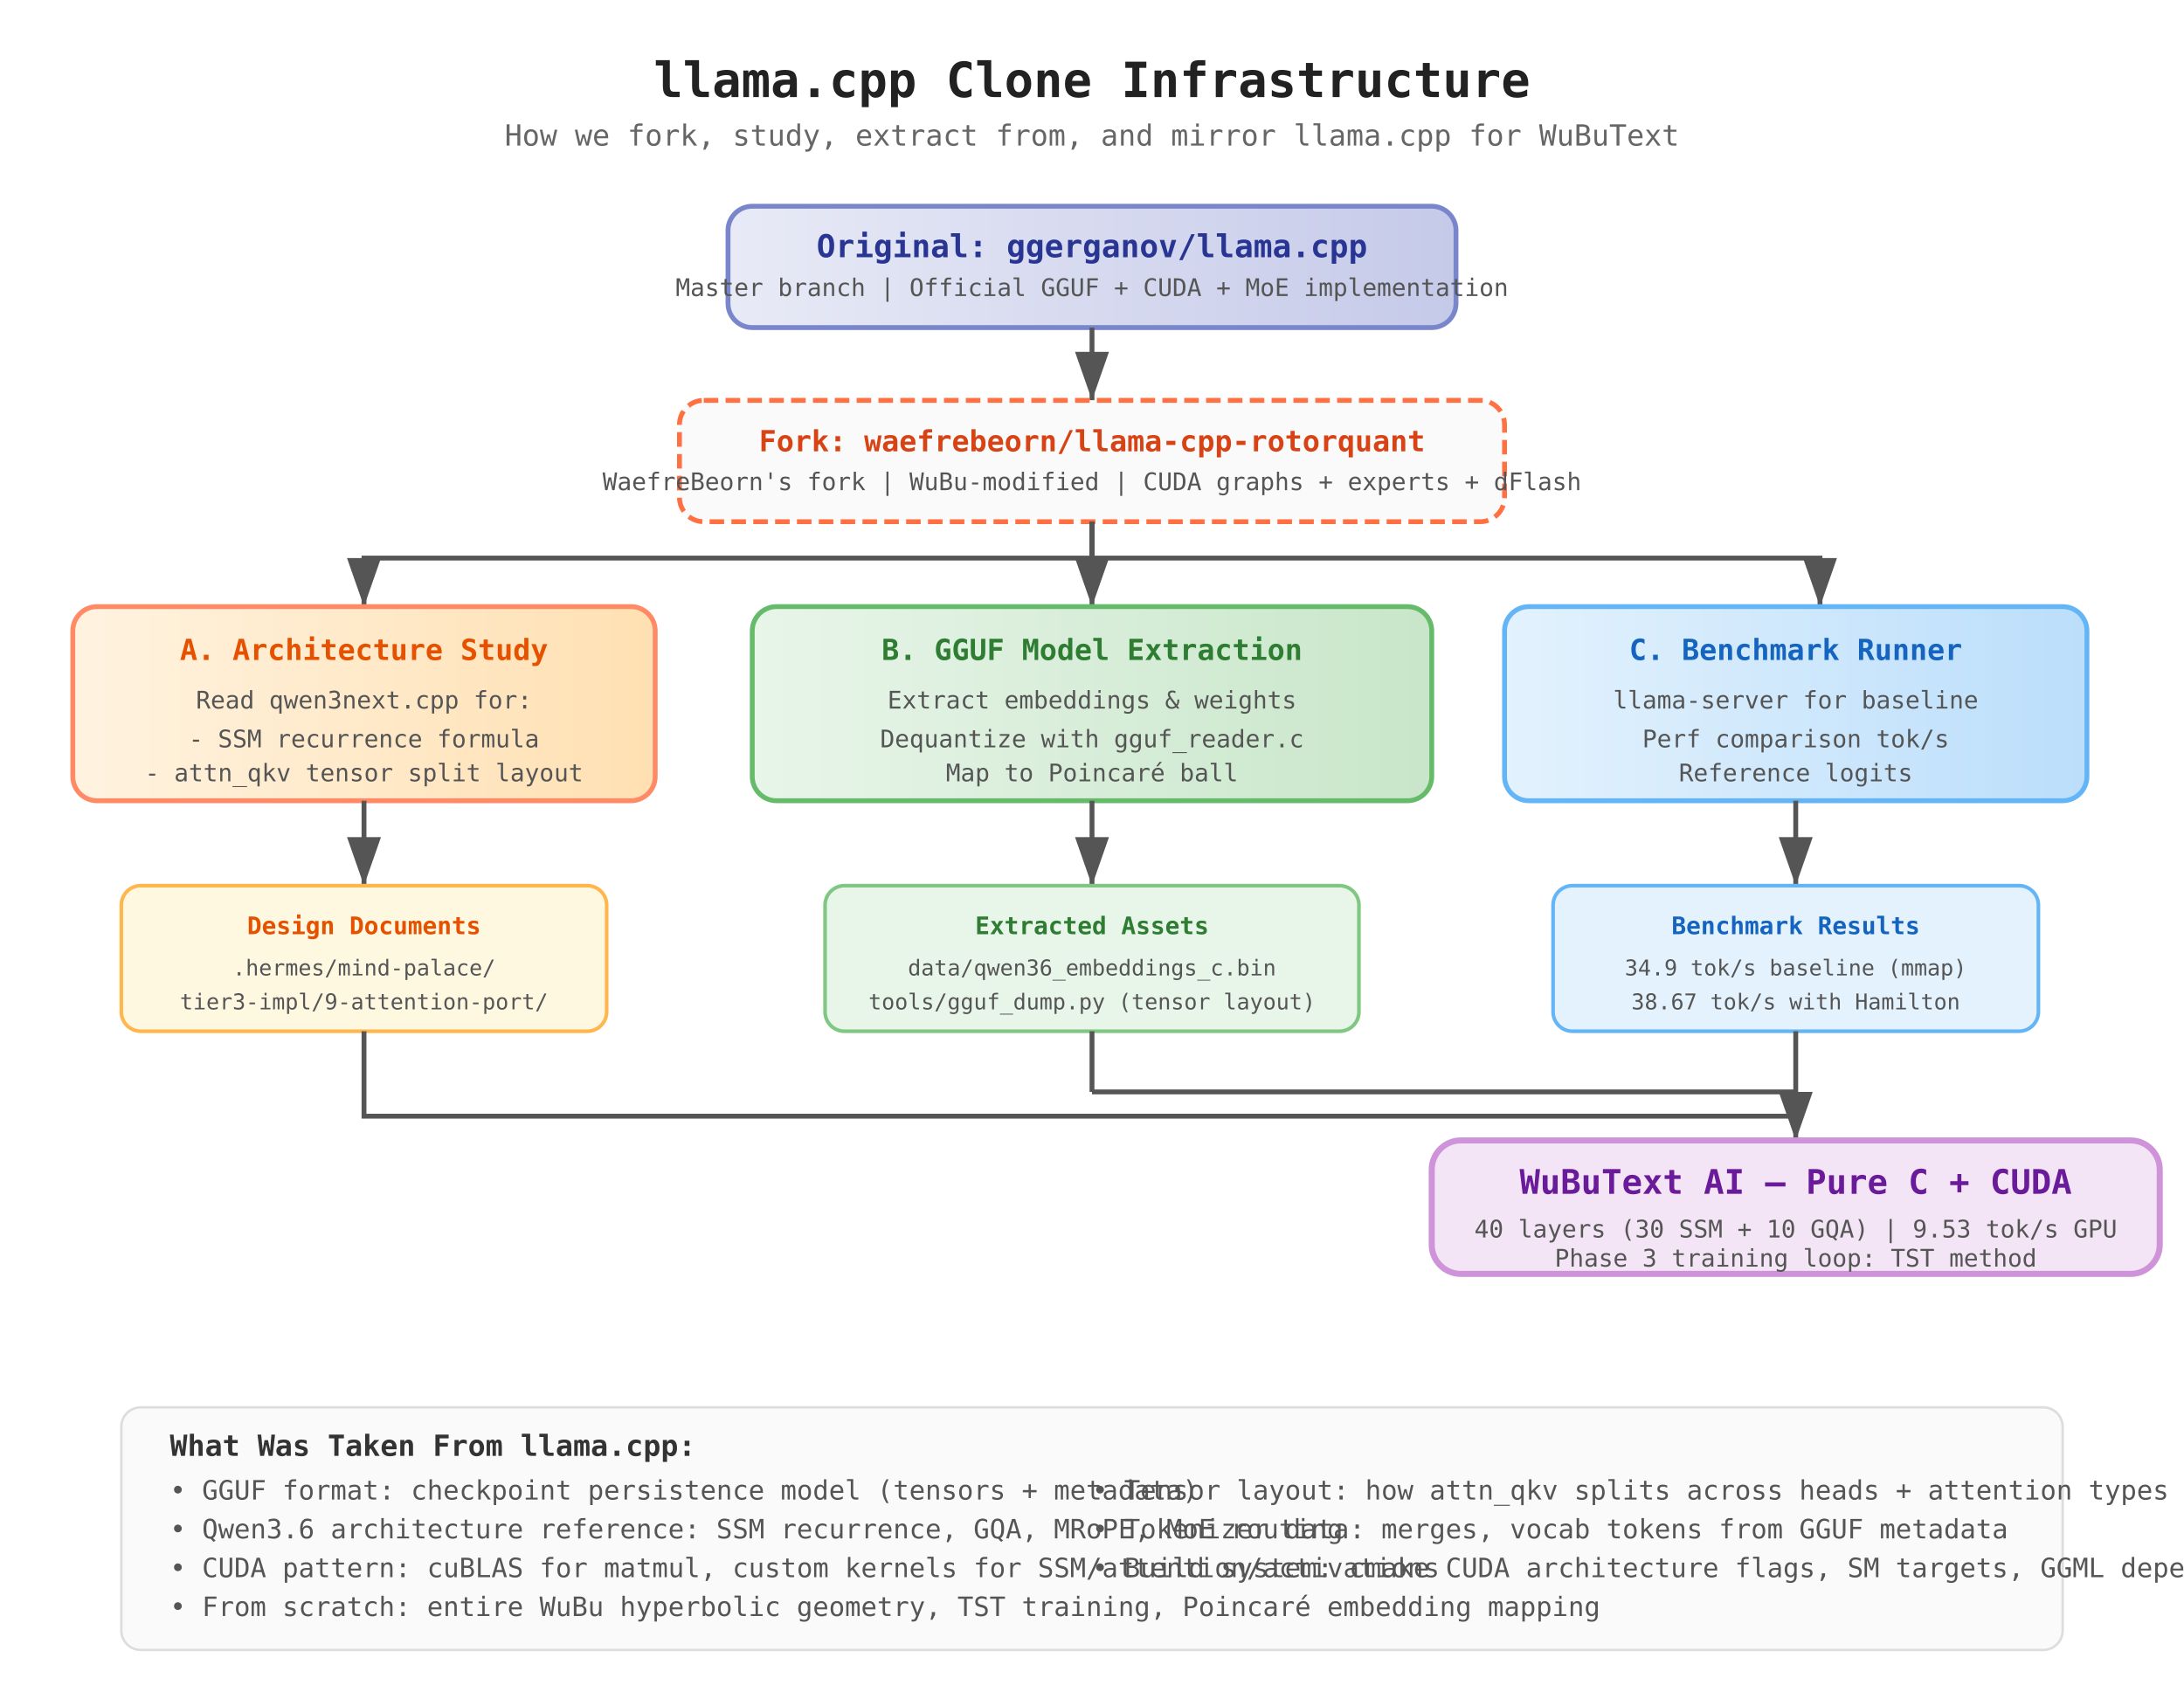
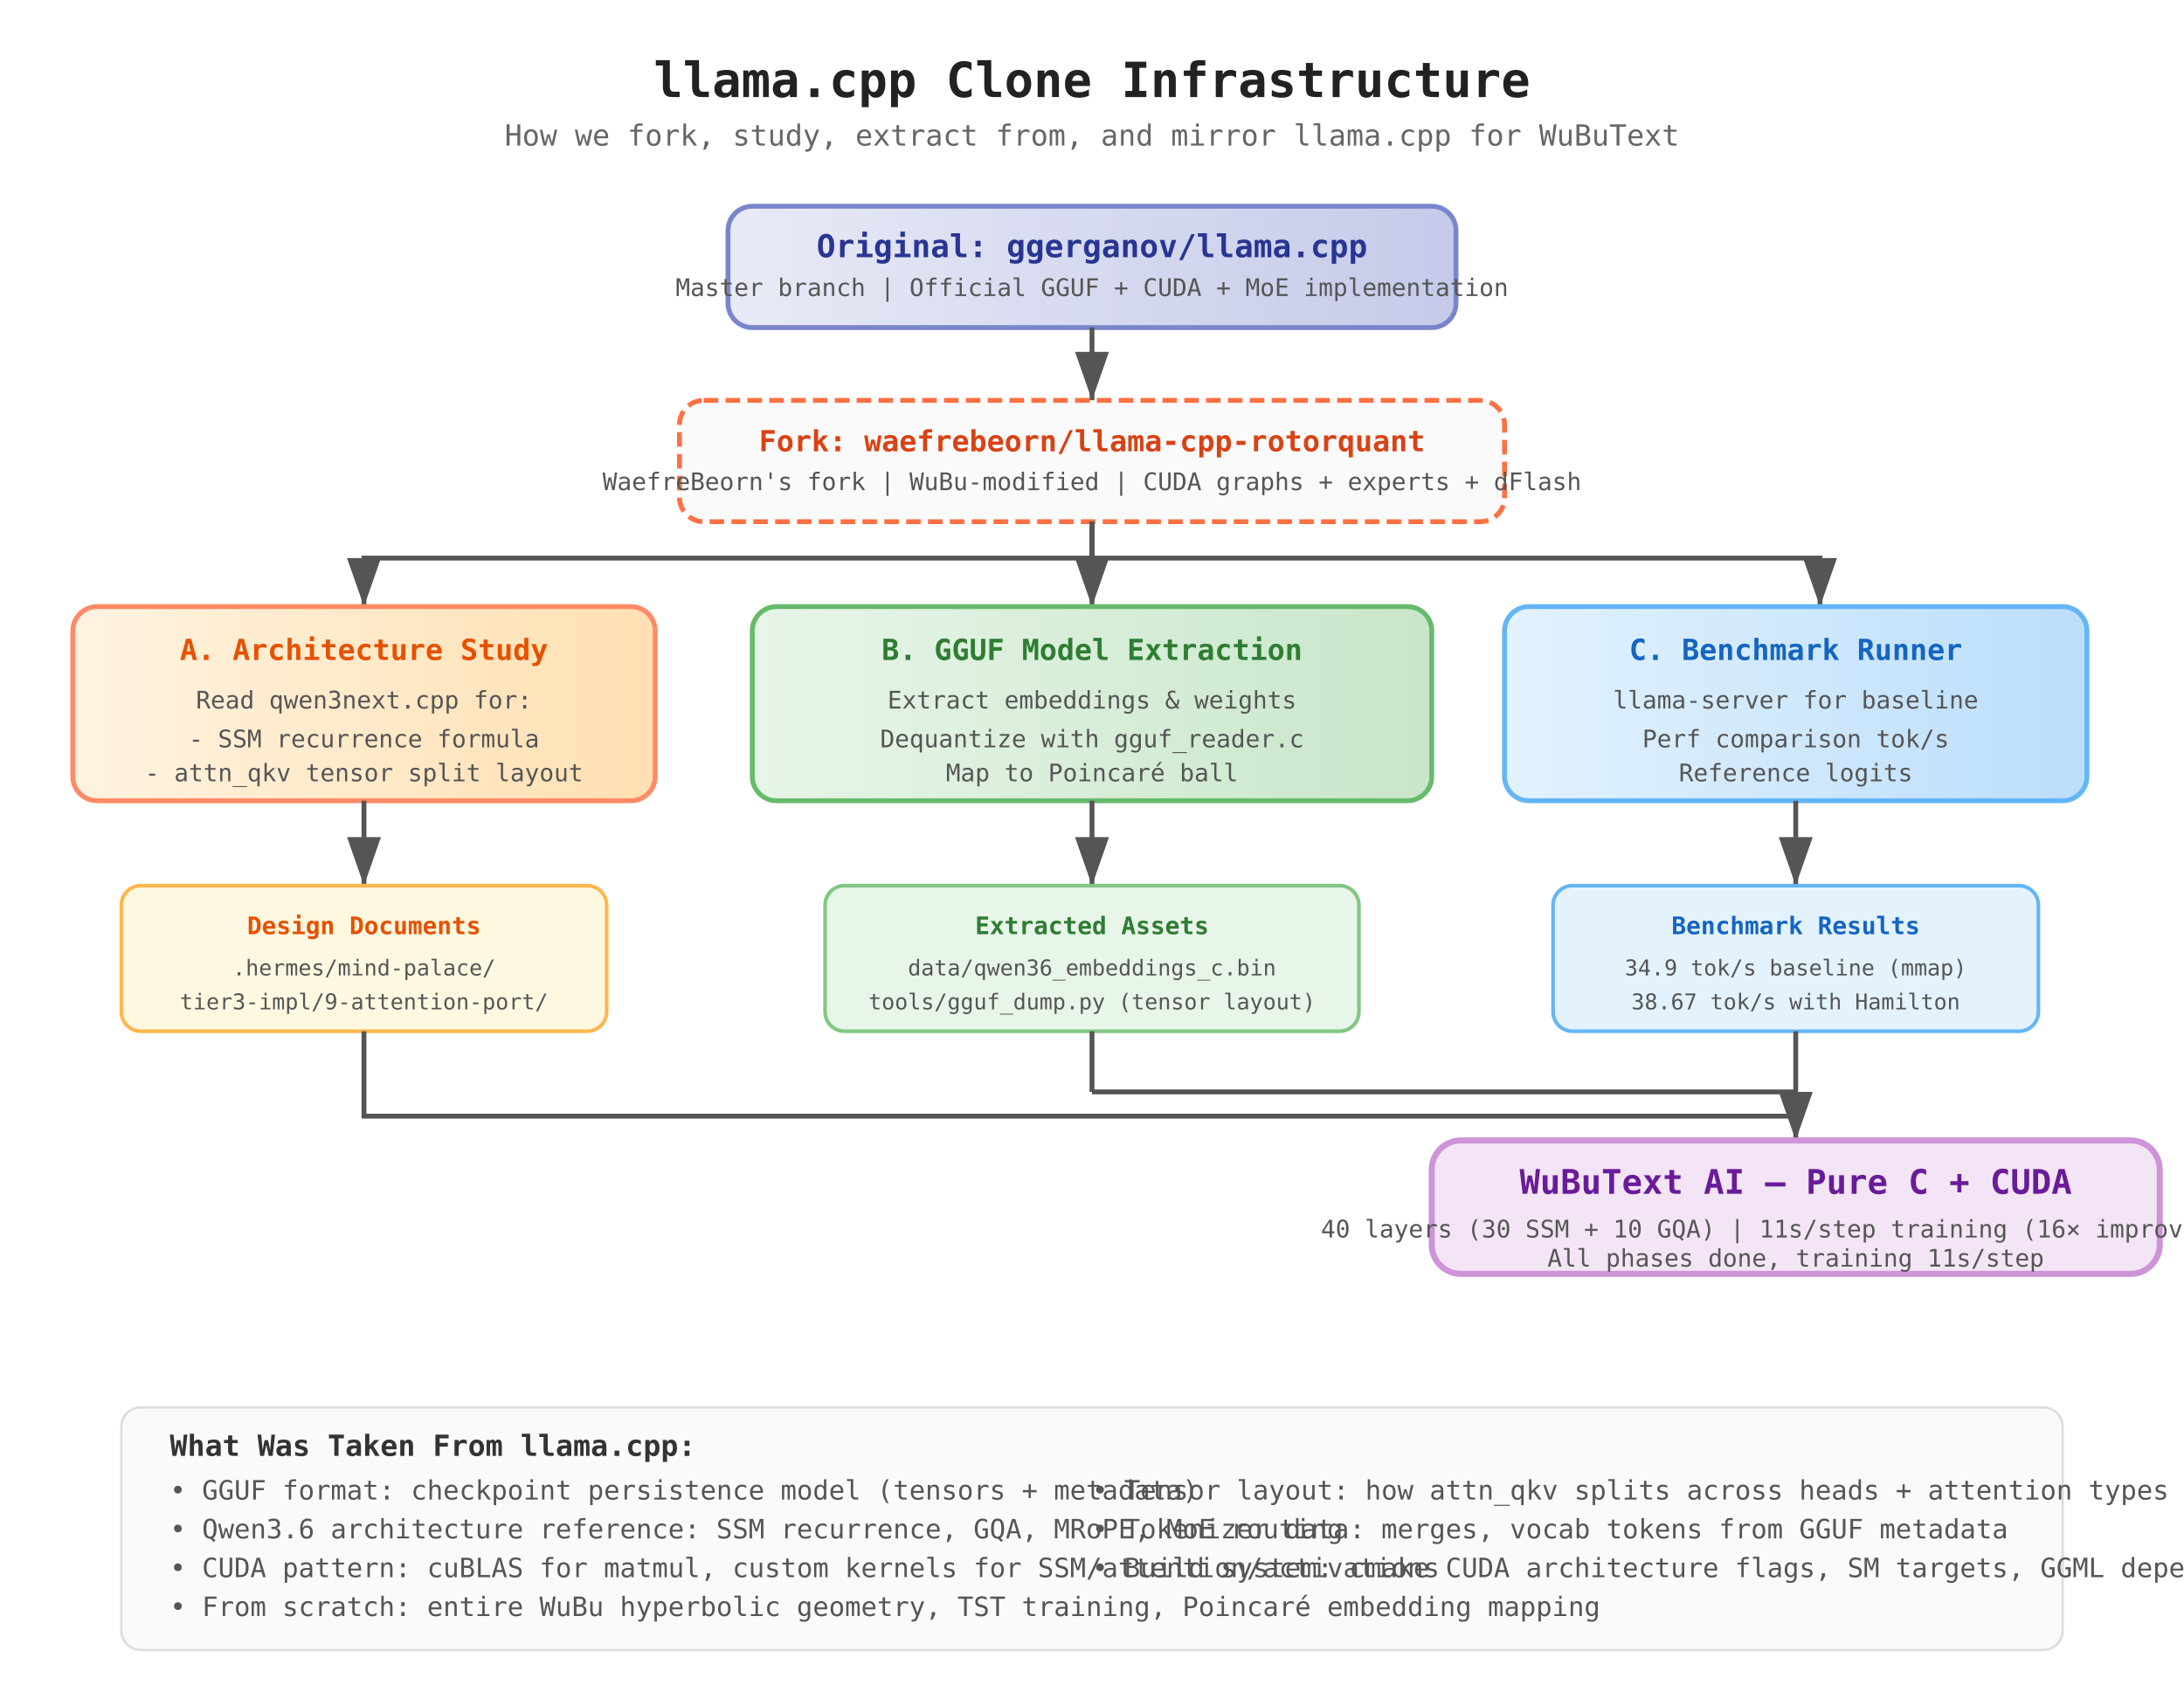
<svg xmlns="http://www.w3.org/2000/svg" viewBox="0 0 900 700" font-family="monospace">
  <defs>
    <linearGradient id="llama-lib" x1="0%" y1="0%" x2="100%" y2="0%">
      <stop offset="0%" stop-color="#E8EAF6" />
      <stop offset="100%" stop-color="#C5CAE9" />
    </linearGradient>
    <linearGradient id="fork1" x1="0%" y1="0%" x2="100%" y2="0%">
      <stop offset="0%" stop-color="#FFF3E0" />
      <stop offset="100%" stop-color="#FFE0B2" />
    </linearGradient>
    <linearGradient id="fork2" x1="0%" y1="0%" x2="100%" y2="0%">
      <stop offset="0%" stop-color="#E8F5E9" />
      <stop offset="100%" stop-color="#C8E6C9" />
    </linearGradient>
    <linearGradient id="fork3" x1="0%" y1="0%" x2="100%" y2="0%">
      <stop offset="0%" stop-color="#E3F2FD" />
      <stop offset="100%" stop-color="#BBDEFB" />
    </linearGradient>
    <marker id="arrow" markerWidth="10" markerHeight="7" refX="10" refY="3.5" orient="auto">
      <polygon points="0 0, 10 3.5, 0 7" fill="#555" />
    </marker>
  </defs>
  <text x="450" y="40" text-anchor="middle" font-size="20" font-weight="bold" fill="#222">llama.cpp Clone Infrastructure</text>
  <text x="450" y="60" text-anchor="middle" font-size="12" fill="#666">How we fork, study, extract from, and mirror llama.cpp for WuBuText</text>
  <rect x="300" y="85" width="300" height="50" rx="10" fill="url(#llama-lib)" stroke="#7986CB" stroke-width="2" />
  <text x="450" y="106" text-anchor="middle" font-size="13" font-weight="bold" fill="#283593">Original: ggerganov/llama.cpp</text>
  <text x="450" y="122" text-anchor="middle" font-size="10" fill="#555">Master branch | Official GGUF + CUDA + MoE implementation</text>
  <line x1="450" y1="135" x2="450" y2="165" stroke="#555" stroke-width="2" marker-end="url(#arrow)" />
  <rect x="280" y="165" width="340" height="50" rx="10" fill="#FAFAFA" stroke="#FF7043" stroke-width="2" stroke-dasharray="6,3" />
  <text x="450" y="186" text-anchor="middle" font-size="12" font-weight="bold" fill="#D84315">Fork: waefrebeorn/llama-cpp-rotorquant</text>
  <text x="450" y="202" text-anchor="middle" font-size="10" fill="#555">WaefreBeorn's fork | WuBu-modified | CUDA graphs + experts + dFlash</text>
  <path d="M 450 215 L 450 230 L 150 230 L 150 250" fill="none" stroke="#555" stroke-width="2" marker-end="url(#arrow)" />
  <path d="M 450 215 L 450 230 L 450 230 L 450 250" fill="none" stroke="#555" stroke-width="2" marker-end="url(#arrow)" />
  <path d="M 450 215 L 450 230 L 750 230 L 750 250" fill="none" stroke="#555" stroke-width="2" marker-end="url(#arrow)" />
  <rect x="30" y="250" width="240" height="80" rx="10" fill="url(#fork1)" stroke="#FF8A65" stroke-width="2" />
  <text x="150" y="272" text-anchor="middle" font-size="12" font-weight="bold" fill="#E65100">A. Architecture Study</text>
  <text x="150" y="292" text-anchor="middle" font-size="10" fill="#555">Read qwen3next.cpp for:</text>
  <text x="150" y="308" text-anchor="middle" font-size="10" fill="#555">- SSM recurrence formula</text>
  <text x="150" y="322" text-anchor="middle" font-size="10" fill="#555">- attn_qkv tensor split layout</text>
  <rect x="310" y="250" width="280" height="80" rx="10" fill="url(#fork2)" stroke="#66BB6A" stroke-width="2" />
  <text x="450" y="272" text-anchor="middle" font-size="12" font-weight="bold" fill="#2E7D32">B. GGUF Model Extraction</text>
  <text x="450" y="292" text-anchor="middle" font-size="10" fill="#555">Extract embeddings &amp; weights</text>
  <text x="450" y="308" text-anchor="middle" font-size="10" fill="#555">Dequantize with gguf_reader.c</text>
  <text x="450" y="322" text-anchor="middle" font-size="10" fill="#555">Map to Poincaré ball</text>
  <rect x="620" y="250" width="240" height="80" rx="10" fill="url(#fork3)" stroke="#64B5F6" stroke-width="2" />
  <text x="740" y="272" text-anchor="middle" font-size="12" font-weight="bold" fill="#1565C0">C. Benchmark Runner</text>
  <text x="740" y="292" text-anchor="middle" font-size="10" fill="#555">llama-server for baseline</text>
  <text x="740" y="308" text-anchor="middle" font-size="10" fill="#555">Perf comparison tok/s</text>
  <text x="740" y="322" text-anchor="middle" font-size="10" fill="#555">Reference logits</text>
  <line x1="150" y1="330" x2="150" y2="365" stroke="#555" stroke-width="2" marker-end="url(#arrow)" />
  <rect x="50" y="365" width="200" height="60" rx="8" fill="#FFF8E1" stroke="#FFB74D" stroke-width="1.5" />
  <text x="150" y="385" text-anchor="middle" font-size="10" font-weight="bold" fill="#E65100">Design Documents</text>
  <text x="150" y="402" text-anchor="middle" font-size="9" fill="#555">.hermes/mind-palace/</text>
  <text x="150" y="416" text-anchor="middle" font-size="9" fill="#555">tier3-impl/9-attention-port/</text>
  <line x1="450" y1="330" x2="450" y2="365" stroke="#555" stroke-width="2" marker-end="url(#arrow)" />
  <rect x="340" y="365" width="220" height="60" rx="8" fill="#E8F5E9" stroke="#81C784" stroke-width="1.5" />
  <text x="450" y="385" text-anchor="middle" font-size="10" font-weight="bold" fill="#2E7D32">Extracted Assets</text>
  <text x="450" y="402" text-anchor="middle" font-size="9" fill="#555">data/qwen36_embeddings_c.bin</text>
  <text x="450" y="416" text-anchor="middle" font-size="9" fill="#555">tools/gguf_dump.py (tensor layout)</text>
  <line x1="740" y1="330" x2="740" y2="365" stroke="#555" stroke-width="2" marker-end="url(#arrow)" />
  <rect x="640" y="365" width="200" height="60" rx="8" fill="#E3F2FD" stroke="#64B5F6" stroke-width="1.5" />
  <text x="740" y="385" text-anchor="middle" font-size="10" font-weight="bold" fill="#1565C0">Benchmark Results</text>
  <text x="740" y="402" text-anchor="middle" font-size="9" fill="#555">34.9 tok/s baseline (mmap)</text>
  <text x="740" y="416" text-anchor="middle" font-size="9" fill="#555">38.67 tok/s with Hamilton</text>
  <path d="M 150 425 L 150 460 L 740 460" fill="none" stroke="#555" stroke-width="2" />
  <path d="M 450 425 L 450 450" fill="none" stroke="#555" stroke-width="2" />
  <path d="M 450 450 L 740 450" fill="none" stroke="#555" stroke-width="2" />
  <path d="M 740 425 L 740 470" fill="none" stroke="#555" stroke-width="2" marker-end="url(#arrow)" />
  <rect x="590" y="470" width="300" height="55" rx="12" fill="#F3E5F5" stroke="#CE93D8" stroke-width="2.5" />
  <text x="740" y="492" text-anchor="middle" font-size="14" font-weight="bold" fill="#6A1B9A">WuBuText AI — Pure C + CUDA</text>
-   <text x="740" y="510" text-anchor="middle" font-size="10" fill="#555">40 layers (30 SSM + 10 GQA) | 9.53 tok/s GPU</text>
-   <text x="740" y="522" text-anchor="middle" font-size="10" fill="#555">Phase 3 training loop: TST method</text>
+   <text x="740" y="510" text-anchor="middle" font-size="10" fill="#555">40 layers (30 SSM + 10 GQA) | 11s/step training (16× improvement)</text>
+   <text x="740" y="522" text-anchor="middle" font-size="10" fill="#555">All phases done, training 11s/step</text>
  <rect x="50" y="580" width="800" height="100" rx="8" fill="#FAFAFA" stroke="#DDD" />
  <text x="70" y="600" font-size="12" font-weight="bold" fill="#333">What Was Taken From llama.cpp:</text>
  <text x="70" y="618" font-size="11" fill="#555">• GGUF format: checkpoint persistence model (tensors + metadata)</text>
  <text x="70" y="634" font-size="11" fill="#555">• Qwen3.6 architecture reference: SSM recurrence, GQA, MRoPE, MoE routing</text>
  <text x="70" y="650" font-size="11" fill="#555">• CUDA pattern: cuBLAS for matmul, custom kernels for SSM/attention/activations</text>
  <text x="70" y="666" font-size="11" fill="#555">• From scratch: entire WuBu hyperbolic geometry, TST training, Poincaré embedding mapping</text>
  <text x="450" y="618" font-size="11" fill="#555">• Tensor layout: how attn_qkv splits across heads + attention types</text>
  <text x="450" y="634" font-size="11" fill="#555">• Tokenizer data: merges, vocab tokens from GGUF metadata</text>
  <text x="450" y="650" font-size="11" fill="#555">• Build system: cmake CUDA architecture flags, SM targets, GGML dependency model</text>
</svg>
